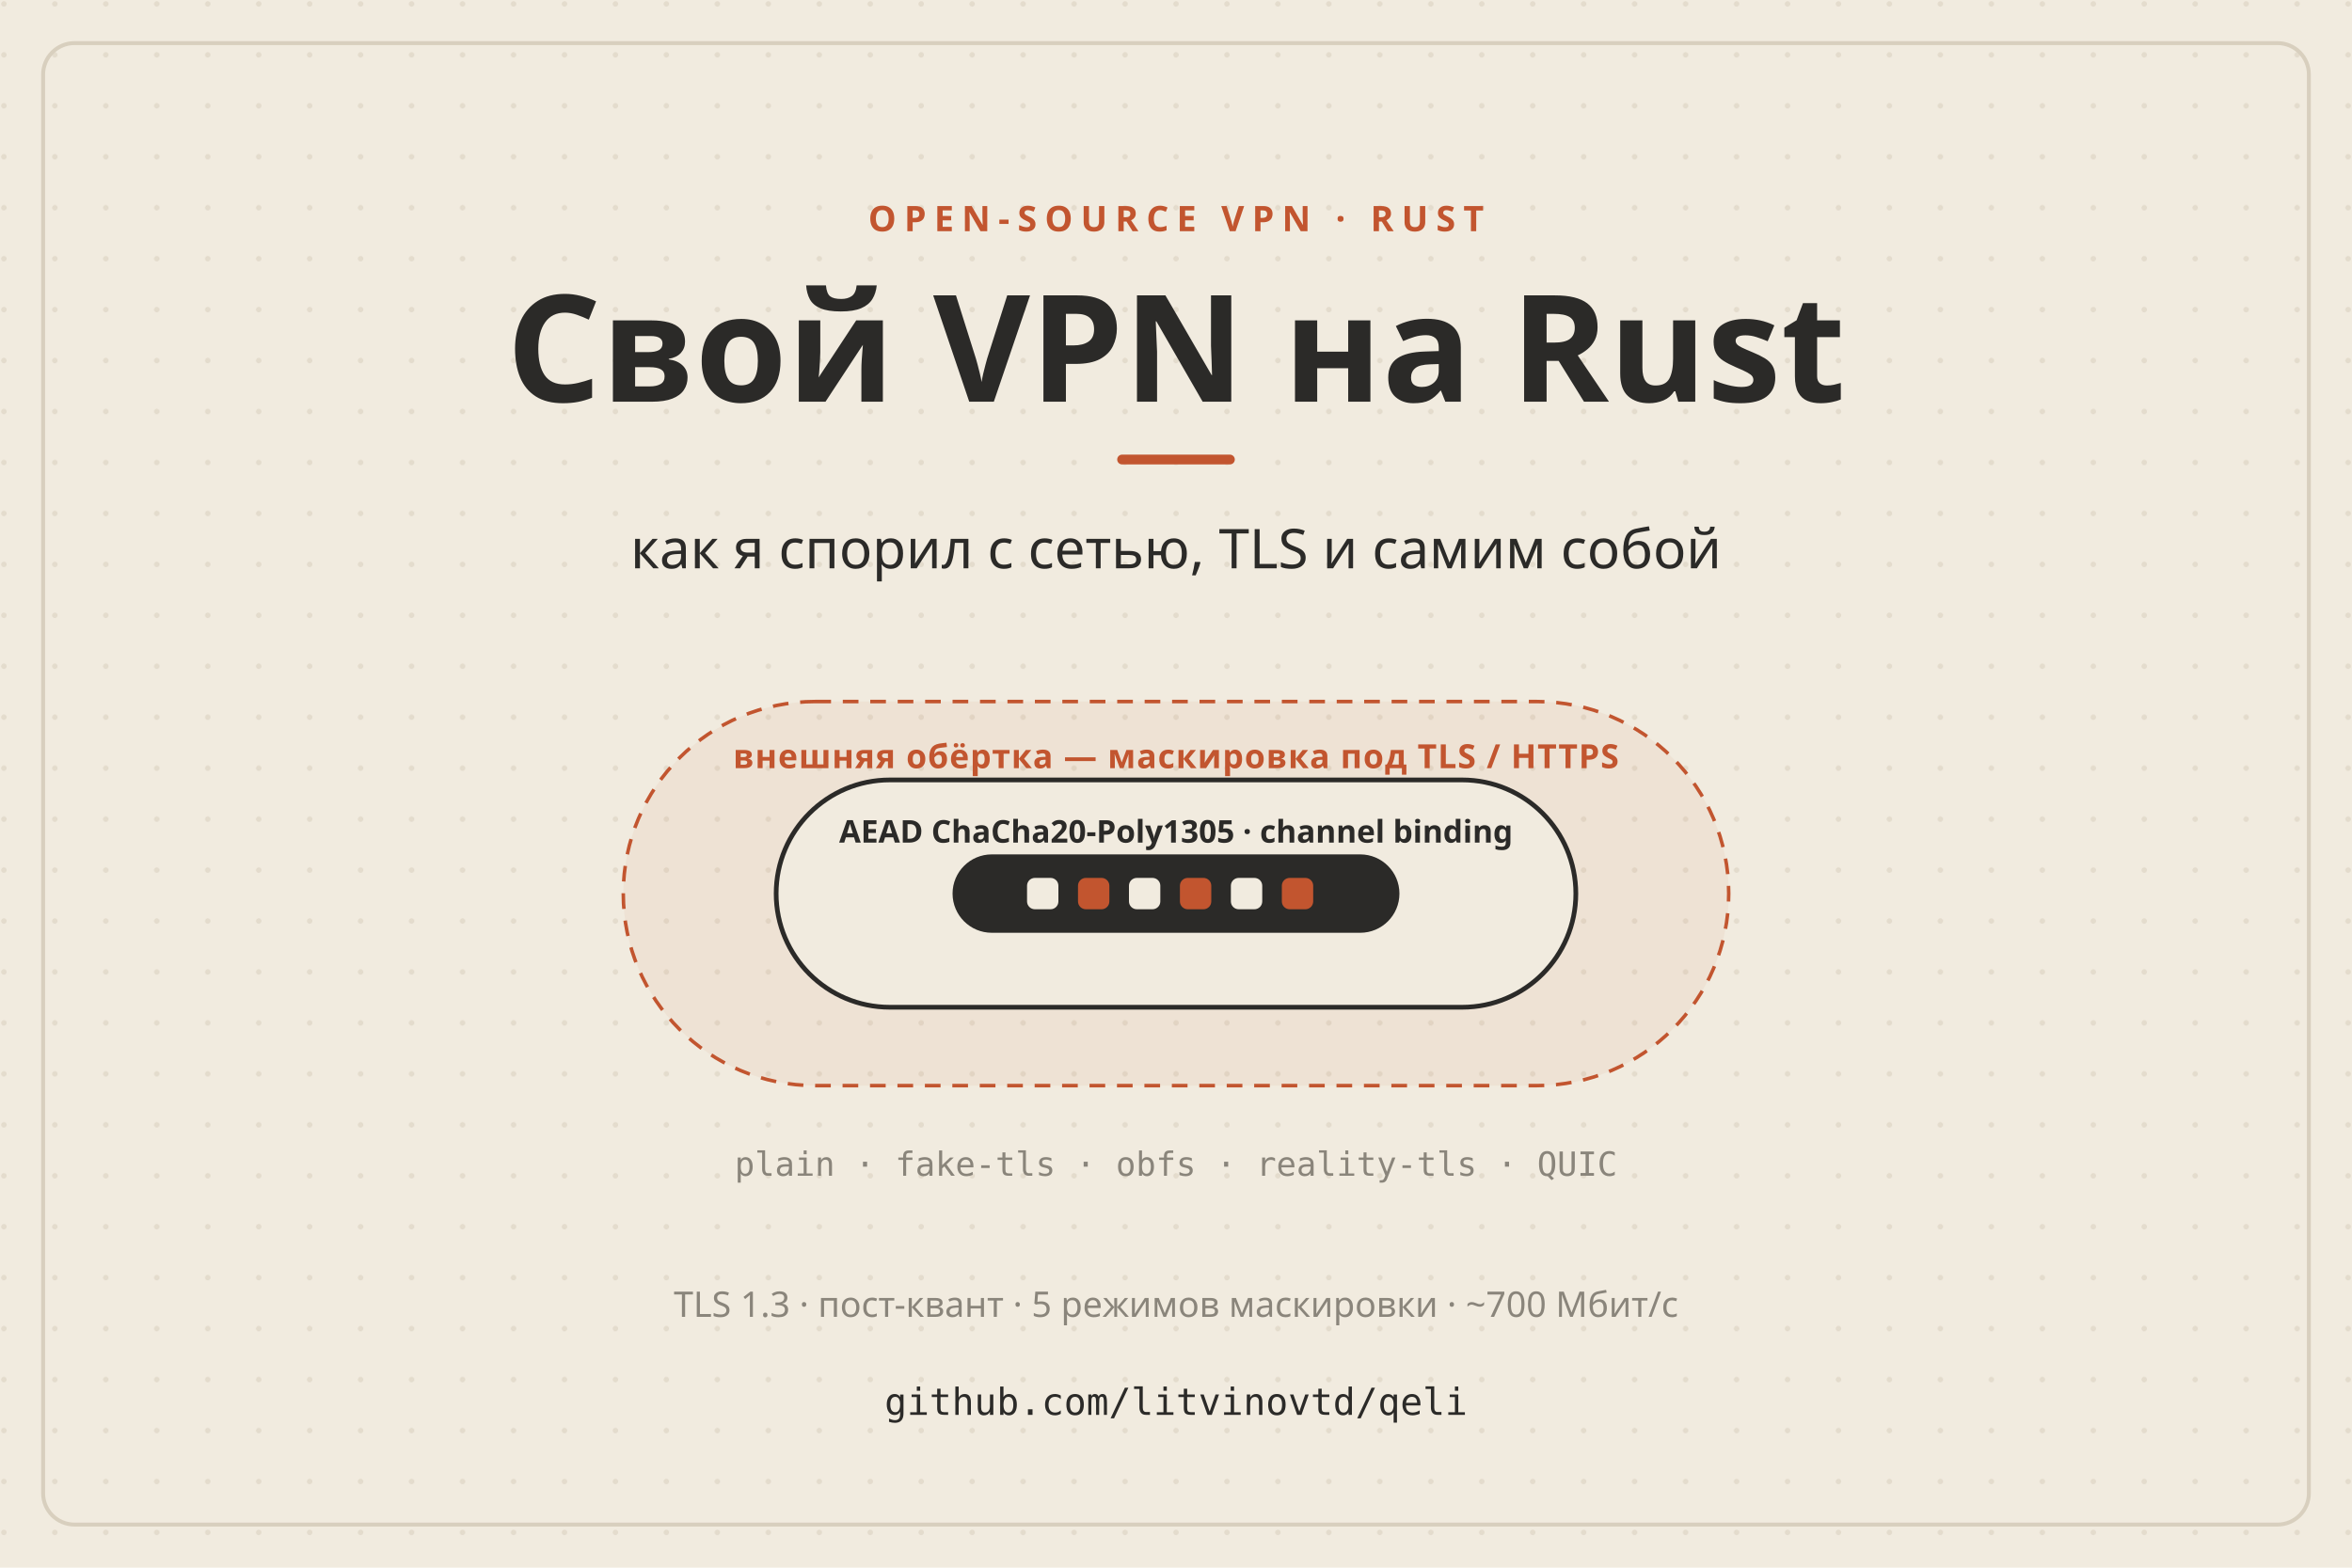
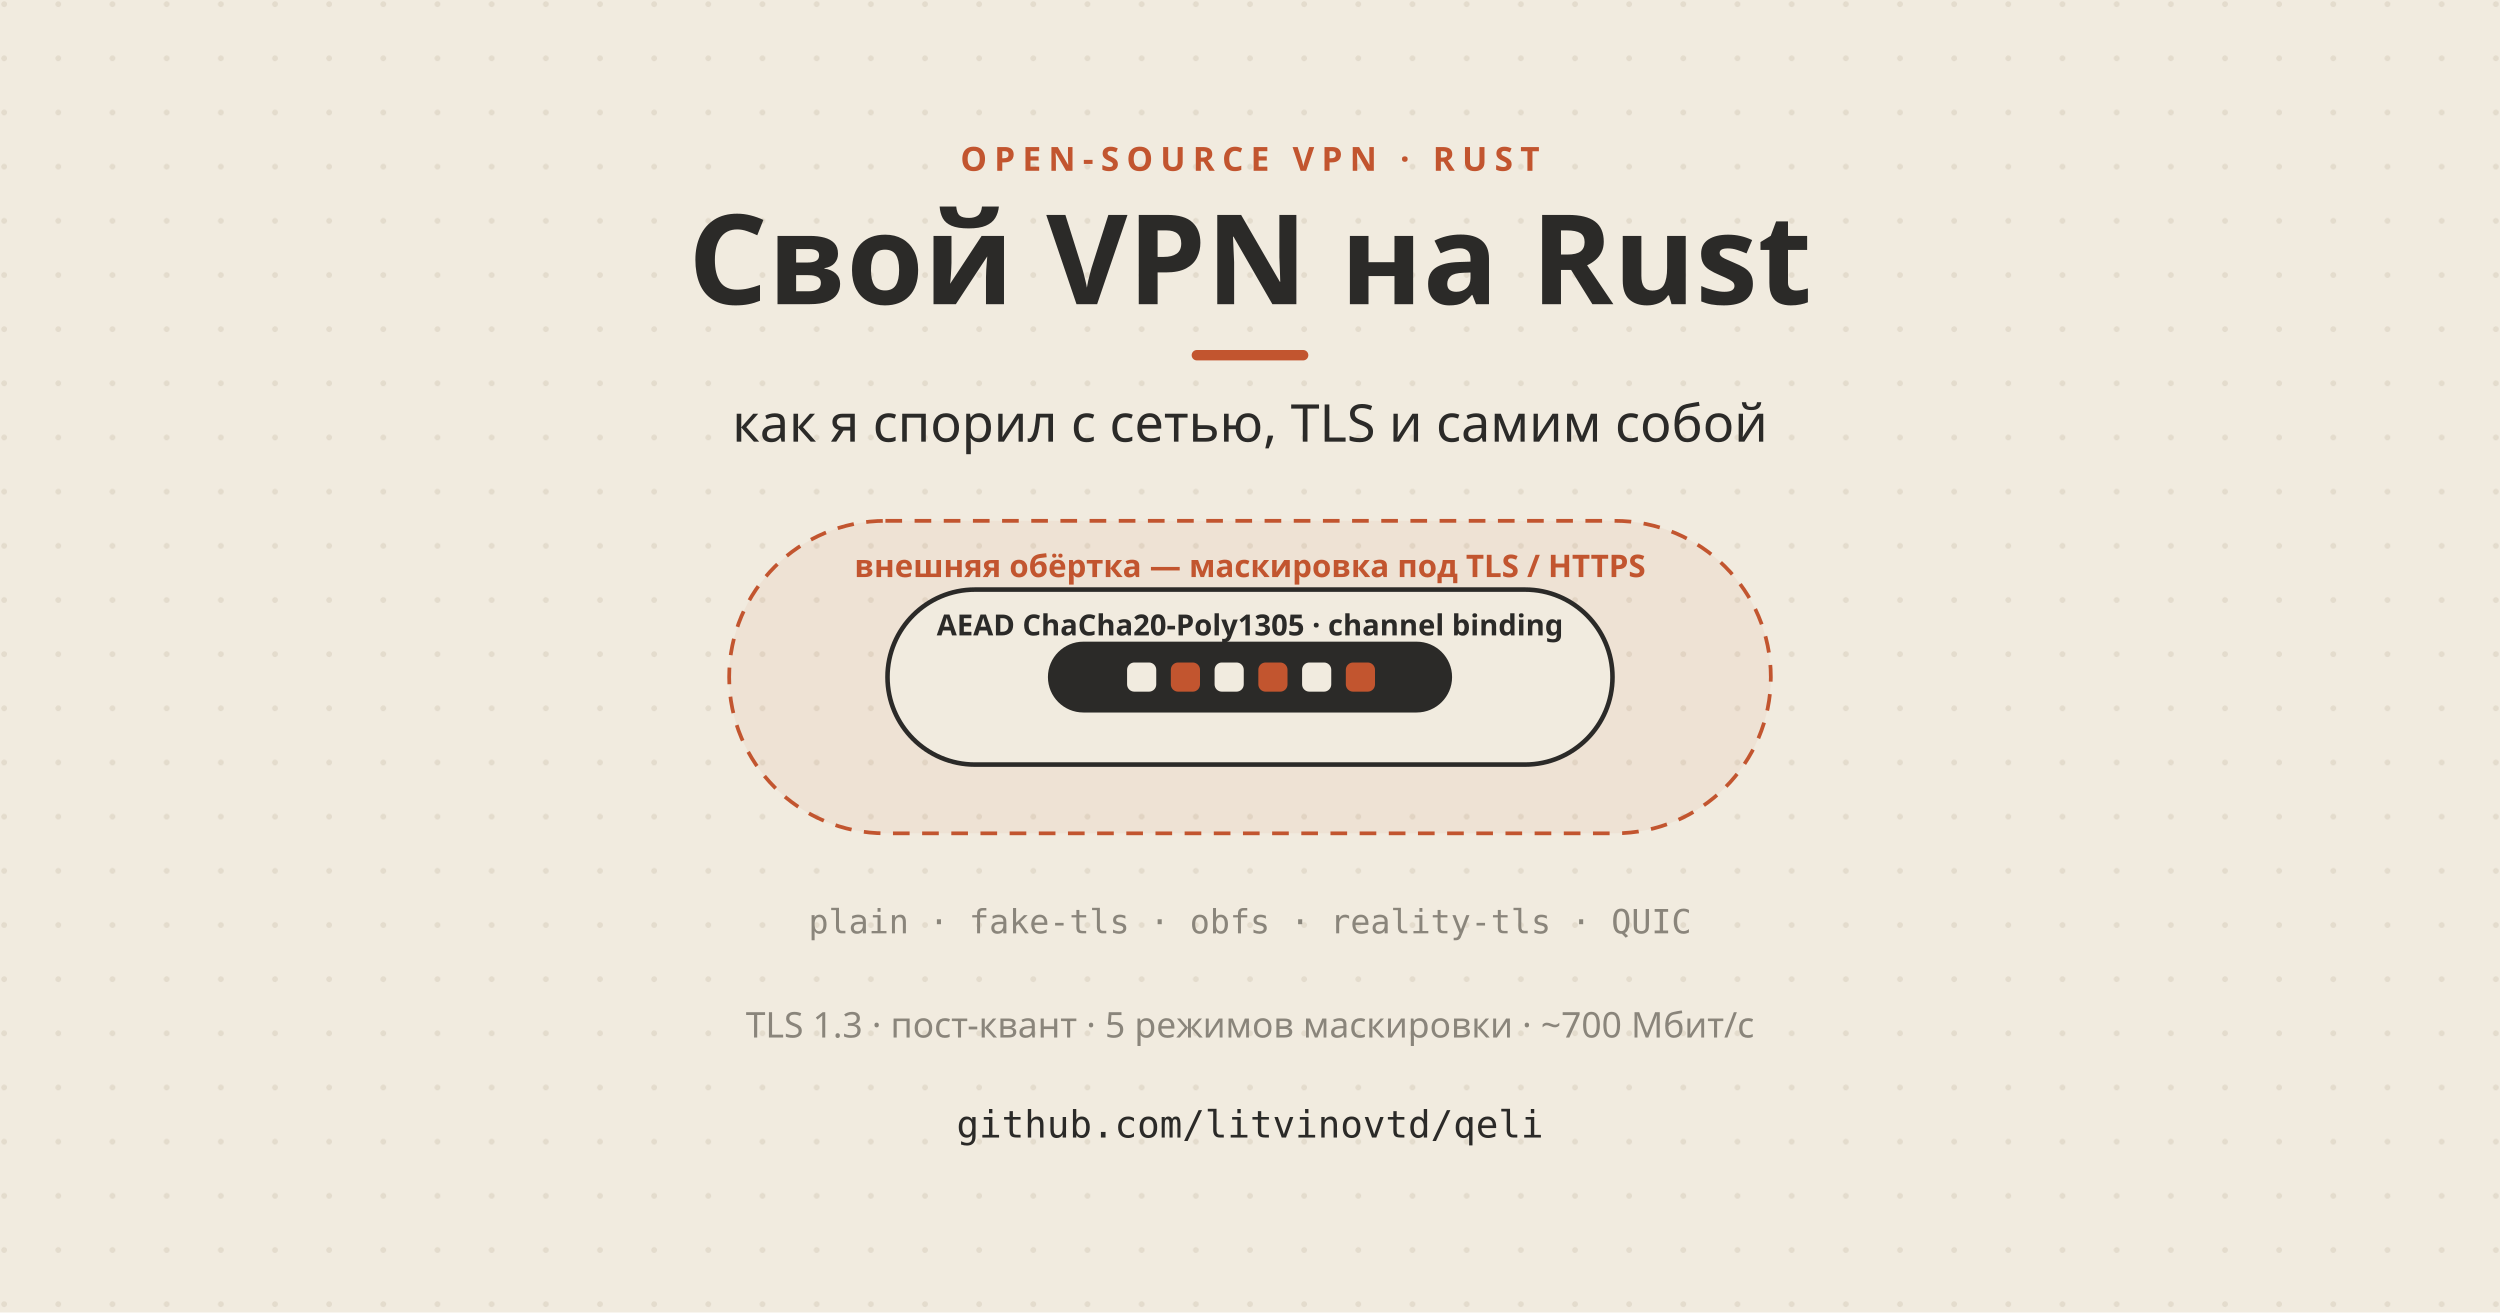
- <svg xmlns="http://www.w3.org/2000/svg" width="1200" height="800" viewBox="0 0 1200 800">
+ <svg xmlns="http://www.w3.org/2000/svg" width="1200" height="630" viewBox="0 0 1200 630">
  <defs>
    <pattern id="dots" width="26" height="26" patternUnits="userSpaceOnUse">
      <circle cx="2" cy="2" r="1.4" fill="#D8CFBE" opacity="0.55" />
    </pattern>
  </defs>
-   <rect width="1200" height="800" fill="#F1EBDF" />
-   <rect width="1200" height="800" fill="url(#dots)" />
-   <rect x="22" y="22" width="1156" height="756" rx="16" fill="none" stroke="#D8CFBE" stroke-width="2" />
-   <text x="600" y="118" text-anchor="middle" font-family="'Segoe UI',system-ui,sans-serif" font-size="18" font-weight="700" letter-spacing="4" fill="#C2552F">OPEN-SOURCE VPN · RUST</text>
-   <text x="600" y="205" text-anchor="middle" font-family="'Segoe UI',system-ui,sans-serif" font-size="76" font-weight="800" fill="#2B2A28">Свой VPN на Rust</text>
-   <rect x="570" y="232" width="60" height="5" rx="2.5" fill="#C2552F" />
-   <text x="600" y="290" text-anchor="middle" font-family="'Segoe UI',system-ui,sans-serif" font-size="28" font-weight="500" fill="#2B2A28">как я спорил с сетью, TLS и самим собой</text>
-   <rect x="318" y="358" width="564" height="196" rx="98" fill="#C2552F" fill-opacity="0.06" stroke="#C2552F" stroke-width="1.8" stroke-dasharray="8 6" />
-   <text x="600" y="392" text-anchor="middle" font-family="'Segoe UI',system-ui,sans-serif" font-size="17" font-weight="700" letter-spacing="0.5" fill="#C2552F">внешняя обёртка — маскировка под TLS / HTTPS</text>
-   <rect x="396" y="398" width="408" height="116" rx="58" fill="#F1EBDF" stroke="#2B2A28" stroke-width="2.4" />
-   <text x="600" y="430" text-anchor="middle" font-family="'Segoe UI',system-ui,sans-serif" font-size="16" font-weight="600" fill="#2B2A28">AEAD ChaCha20-Poly1305 · channel binding</text>
-   <rect x="486" y="436" width="228" height="40" rx="20" fill="#2B2A28" />
-   <rect x="524" y="448" width="16" height="16" rx="4" fill="#F1EBDF" />
-   <rect x="550" y="448" width="16" height="16" rx="4" fill="#C2552F" />
-   <rect x="576" y="448" width="16" height="16" rx="4" fill="#F1EBDF" />
-   <rect x="602" y="448" width="16" height="16" rx="4" fill="#C2552F" />
-   <rect x="628" y="448" width="16" height="16" rx="4" fill="#F1EBDF" />
-   <rect x="654" y="448" width="16" height="16" rx="4" fill="#C2552F" />
-   <text x="600" y="600" text-anchor="middle" font-family="'Consolas','SF Mono',monospace" font-size="17" fill="#8A857B">plain · fake-tls · obfs · reality-tls · QUIC</text>
-   <text x="600" y="672" text-anchor="middle" font-family="'Segoe UI',system-ui,sans-serif" font-size="18" fill="#8A857B">TLS 1.3 · пост-квант · 5 режимов маскировки · ~700 Мбит/с</text>
-   <text x="600" y="722" text-anchor="middle" font-family="'Consolas','SF Mono',monospace" font-size="19" fill="#2B2A28">github.com/litvinovtd/qeli</text>
+   <rect width="1200" height="630" fill="#F1EBDF" />
+   <rect width="1200" height="630" fill="url(#dots)" />
+   <text x="600" y="82" text-anchor="middle" font-family="'Segoe UI',system-ui,sans-serif" font-size="16" font-weight="700" letter-spacing="3.5" fill="#C2552F">OPEN-SOURCE VPN · RUST</text>
+   <text x="600" y="146" text-anchor="middle" font-family="'Segoe UI',system-ui,sans-serif" font-size="60" font-weight="800" fill="#2B2A28">Свой VPN на Rust</text>
+   <rect x="572" y="168" width="56" height="5" rx="2.5" fill="#C2552F" />
+   <text x="600" y="212" text-anchor="middle" font-family="'Segoe UI',system-ui,sans-serif" font-size="25" font-weight="500" fill="#2B2A28">как я спорил с сетью, TLS и самим собой</text>
+   <rect x="350" y="250" width="500" height="150" rx="75" fill="#C2552F" fill-opacity="0.06" stroke="#C2552F" stroke-width="1.8" stroke-dasharray="8 6" />
+   <text x="600" y="277" text-anchor="middle" font-family="'Segoe UI',system-ui,sans-serif" font-size="15" font-weight="700" fill="#C2552F">внешняя обёртка — маскировка под TLS / HTTPS</text>
+   <rect x="426" y="283" width="348" height="84" rx="42" fill="#F1EBDF" stroke="#2B2A28" stroke-width="2.2" />
+   <text x="600" y="305" text-anchor="middle" font-family="'Segoe UI',system-ui,sans-serif" font-size="14" font-weight="600" fill="#2B2A28">AEAD ChaCha20-Poly1305 · channel binding</text>
+   <rect x="503" y="308" width="194" height="34" rx="17" fill="#2B2A28" />
+   <rect x="541" y="318" width="14" height="14" rx="3.5" fill="#F1EBDF" />
+   <rect x="562" y="318" width="14" height="14" rx="3.5" fill="#C2552F" />
+   <rect x="583" y="318" width="14" height="14" rx="3.5" fill="#F1EBDF" />
+   <rect x="604" y="318" width="14" height="14" rx="3.5" fill="#C2552F" />
+   <rect x="625" y="318" width="14" height="14" rx="3.5" fill="#F1EBDF" />
+   <rect x="646" y="318" width="14" height="14" rx="3.5" fill="#C2552F" />
+   <text x="600" y="448" text-anchor="middle" font-family="'Consolas','SF Mono',monospace" font-size="16" fill="#8A857B">plain · fake-tls · obfs · reality-tls · QUIC</text>
+   <text x="600" y="498" text-anchor="middle" font-family="'Segoe UI',system-ui,sans-serif" font-size="17" fill="#8A857B">TLS 1.3 · пост-квант · 5 режимов маскировки · ~700 Мбит/с</text>
+   <text x="600" y="546" text-anchor="middle" font-family="'Consolas','SF Mono',monospace" font-size="18" fill="#2B2A28">github.com/litvinovtd/qeli</text>
</svg>
